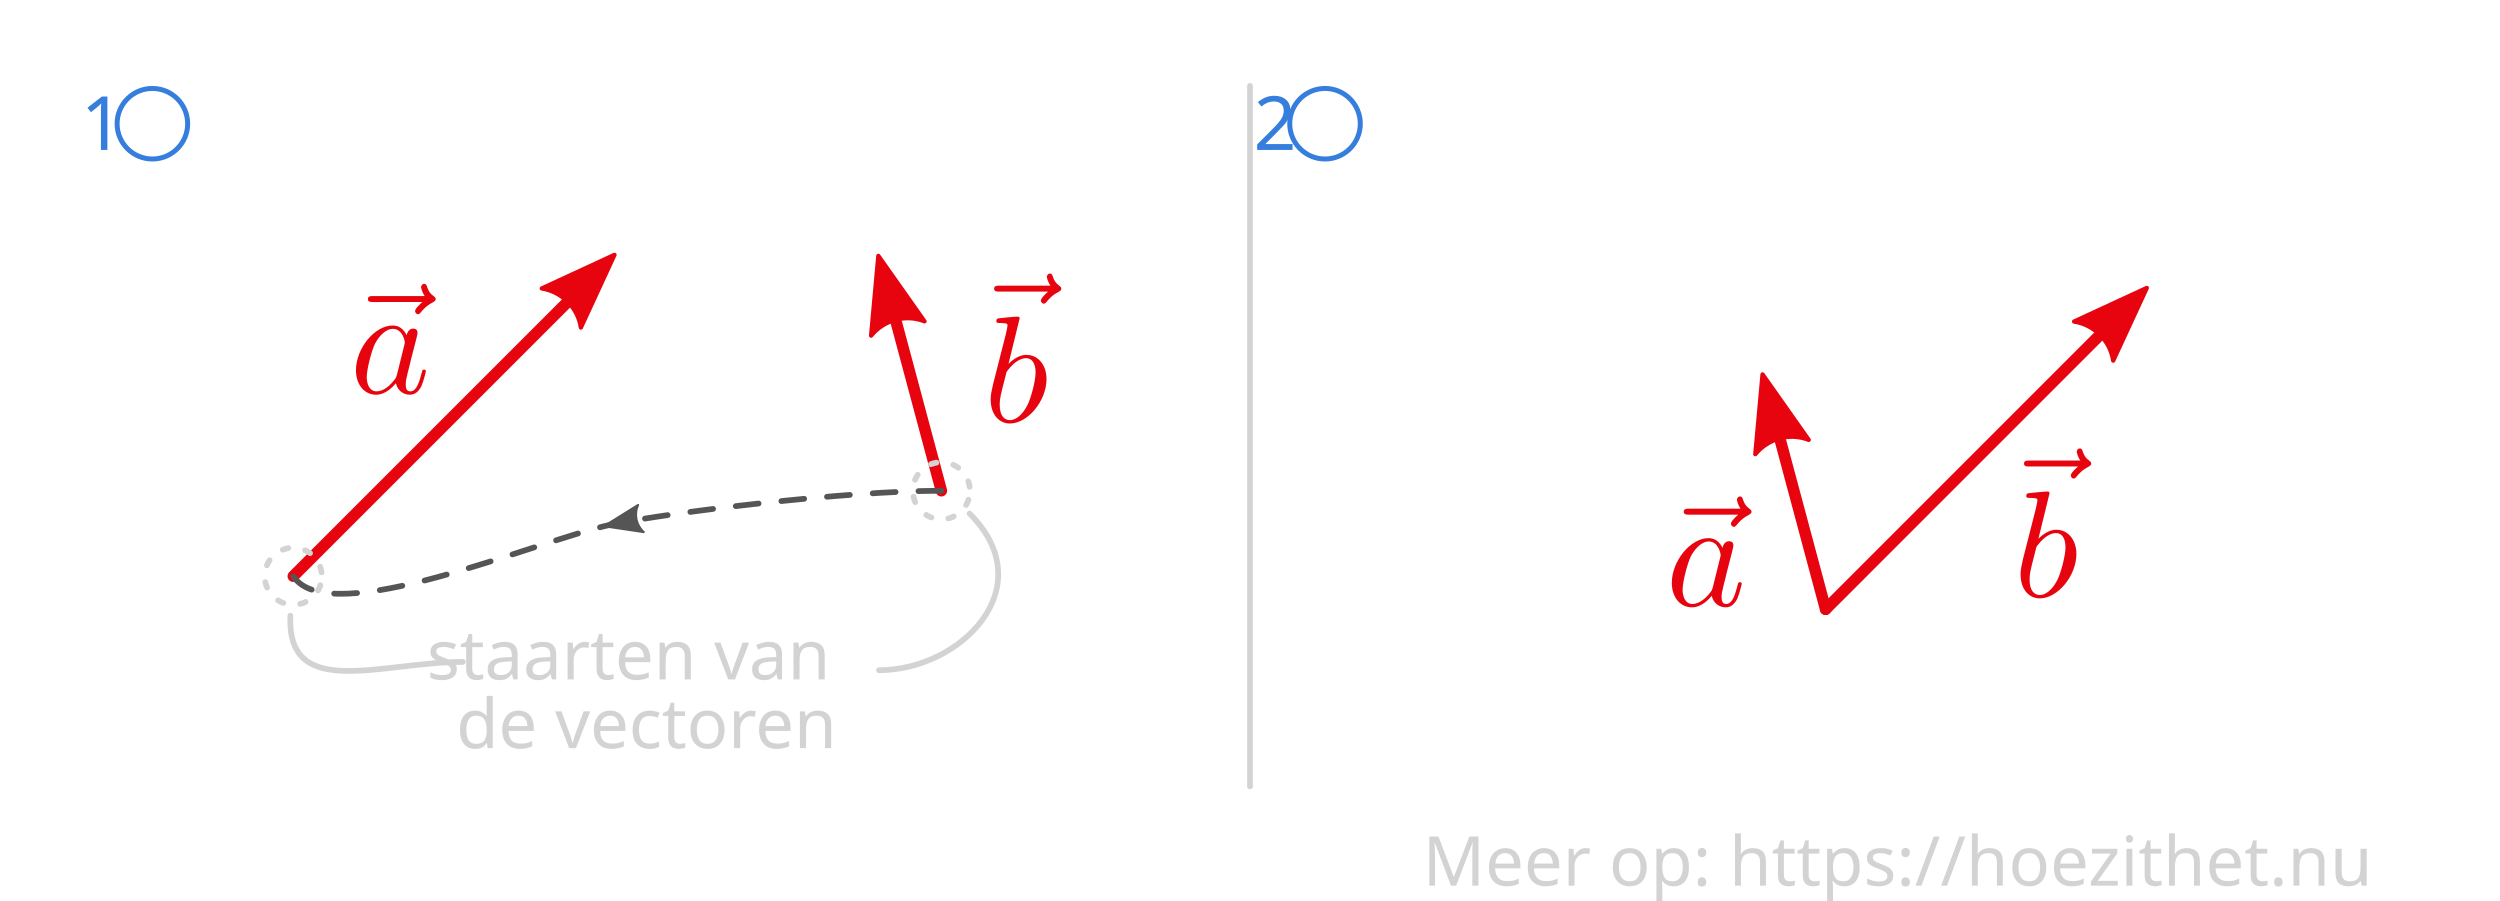
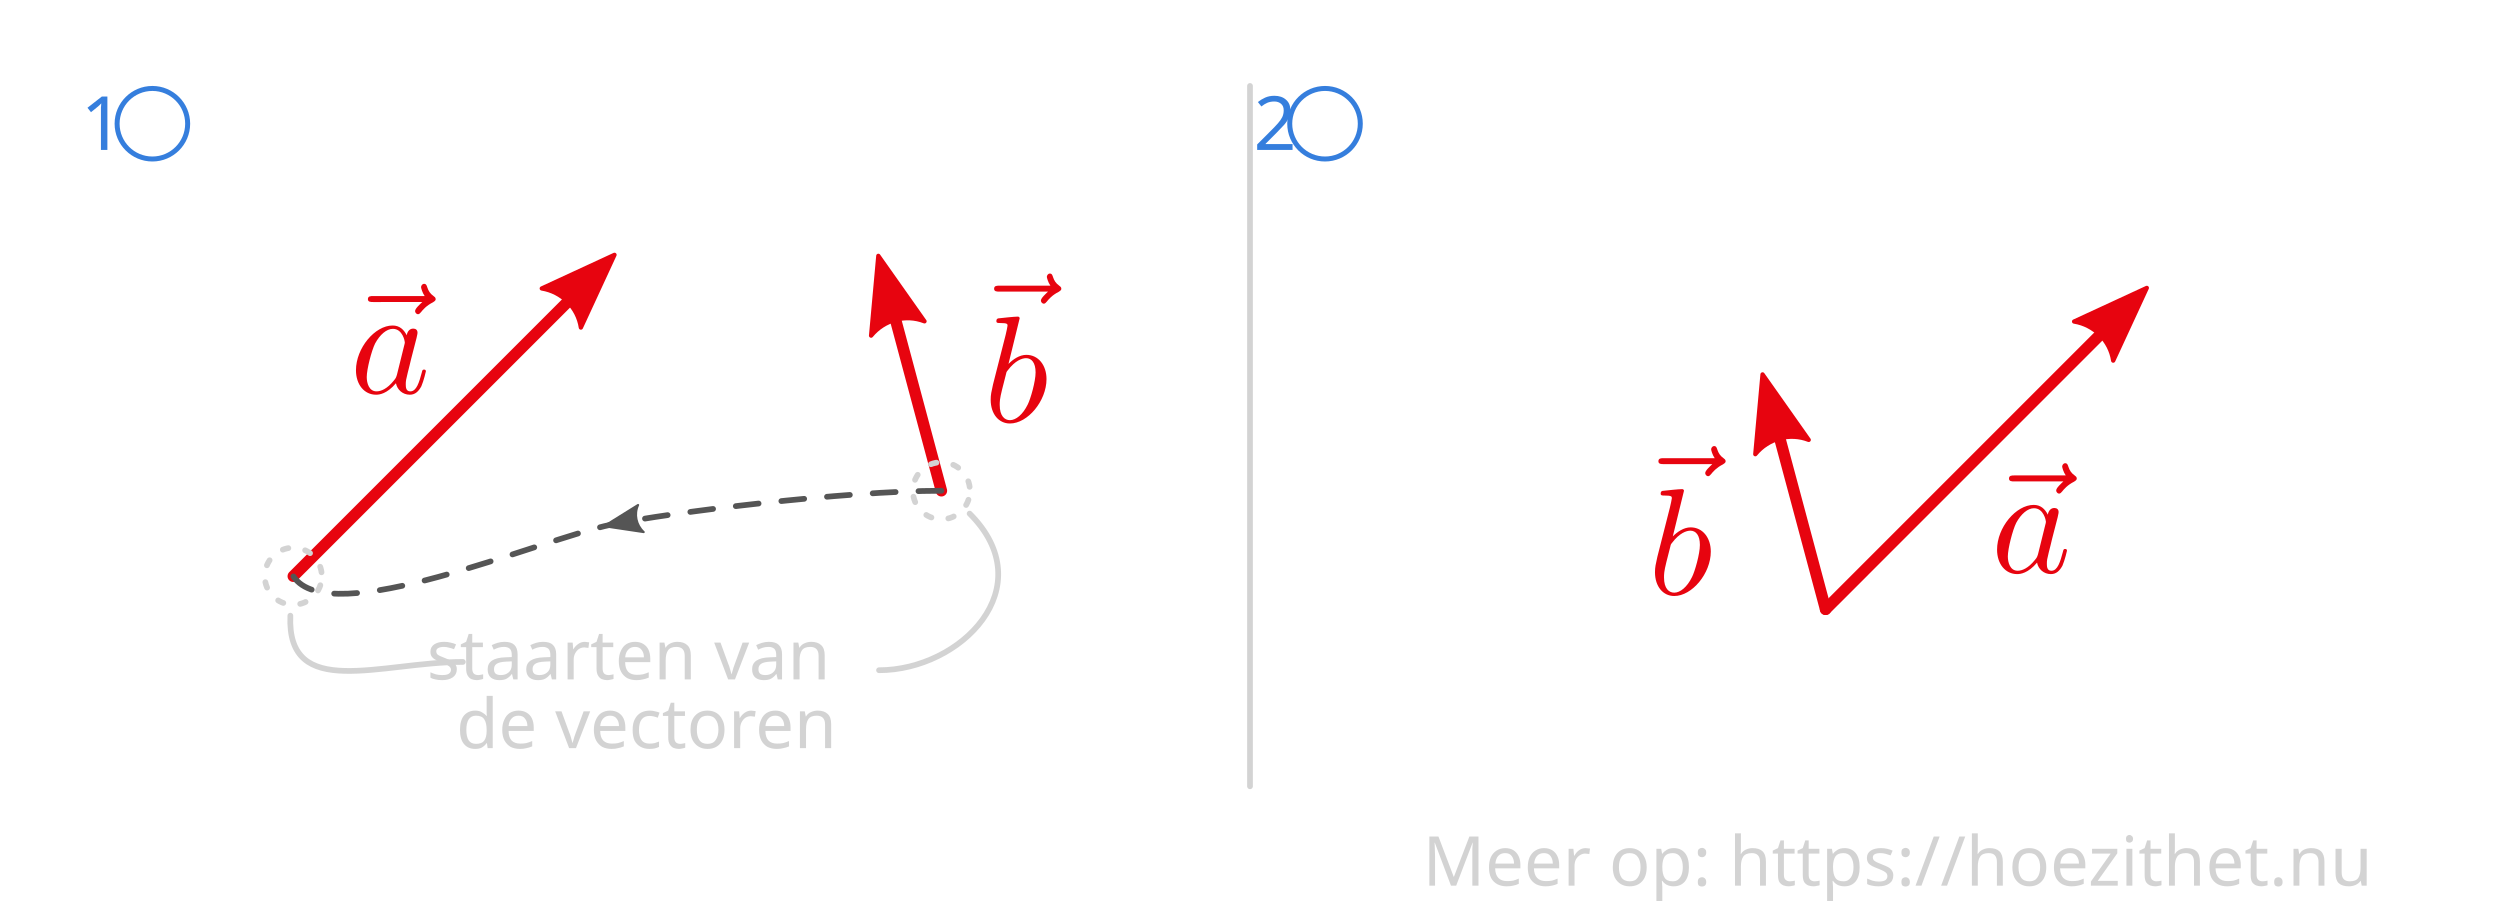
<svg xmlns="http://www.w3.org/2000/svg" width="581.736" height="209.63" viewBox="0 0 153.918 55.465" version="1.1" id="svg4623">
  <defs id="defs4617">
    <marker orient="auto" refY="0.0" refX="0.0" id="marker1286" style="overflow:visible;">
      <path id="path1284" style="fill-rule:evenodd;stroke-width:0.625;stroke-linejoin:round;stroke:#555555;stroke-opacity:1;fill:#555555;fill-opacity:1" d="M 8.719,4.034 L -2.207,0.016 L 8.719,-4.002 C 6.973,-1.63 6.983,1.616 8.719,4.034 z " transform="scale(0.6) rotate(180) translate(0,0)" />
    </marker>
    <marker orient="auto" refY="0.0" refX="0.0" id="Arrow2Mend" style="overflow:visible;">
      <path id="path1591" style="fill-rule:evenodd;stroke-width:0.625;stroke-linejoin:round;stroke:#e7040f;stroke-opacity:1;fill:#e7040f;fill-opacity:1" d="M 8.719,4.034 L -2.207,0.016 L 8.719,-4.002 C 6.973,-1.63 6.983,1.616 8.719,4.034 z " transform="scale(0.6) rotate(180) translate(0,0)" />
    </marker>
    <marker orient="auto" refY="0" refX="0" id="Arrow2Mend-3" style="overflow:visible">
      <path id="path1591-3" style="fill:#e7040f;fill-opacity:1;fill-rule:evenodd;stroke:#e7040f;stroke-width:0.625;stroke-linejoin:round;stroke-opacity:1" d="M 8.719,4.034 -2.207,0.016 8.719,-4.002 c -1.745,2.372 -1.735,5.617 -6e-7,8.035 z" transform="scale(-0.6)" />
    </marker>
    <marker orient="auto" refY="0" refX="0" id="Arrow2Mend-7" style="overflow:visible">
      <path id="path1591-9" style="fill:#e7040f;fill-opacity:1;fill-rule:evenodd;stroke:#e7040f;stroke-width:0.625;stroke-linejoin:round;stroke-opacity:1" d="M 8.719,4.034 -2.207,0.016 8.719,-4.002 c -1.745,2.372 -1.735,5.617 -6e-7,8.035 z" transform="scale(-0.6)" />
    </marker>
    <marker orient="auto" refY="0" refX="0" id="Arrow2Mend-3-9" style="overflow:visible">
      <path id="path1591-3-3" style="fill:#e7040f;fill-opacity:1;fill-rule:evenodd;stroke:#e7040f;stroke-width:0.625;stroke-linejoin:round;stroke-opacity:1" d="M 8.719,4.034 -2.207,0.016 8.719,-4.002 c -1.745,2.372 -1.735,5.617 -6e-7,8.035 z" transform="scale(-0.6)" />
    </marker>
  </defs>
  <g id="layer1" transform="translate(5.18002,-240.868)">
    <g id="g5353" transform="matrix(0.8962358,0,0,0.8962358,-1.232138,28.09939)" style="stroke-width:1.116">
      <text xml:space="preserve" style="font-style:normal;font-variant:normal;font-weight:normal;font-stretch:normal;font-size:28.016px;line-height:1.3;font-family:Quicksand;-inkscape-font-specification:'Quicksand, Normal';font-variant-ligatures:normal;font-variant-position:normal;font-variant-caps:normal;font-variant-numeric:normal;font-variant-alternates:normal;font-feature-settings:normal;text-indent:0;text-align:center;text-decoration:none;text-decoration-line:none;text-decoration-style:solid;text-decoration-color:#000000;letter-spacing:0px;word-spacing:0px;text-transform:none;writing-mode:lr-tb;direction:ltr;text-orientation:mixed;dominant-baseline:auto;baseline-shift:baseline;text-anchor:middle;white-space:normal;shape-padding:0;opacity:1;vector-effect:none;fill:#555555;fill-opacity:1;stroke:none;stroke-width:3.173px;stroke-linecap:butt;stroke-linejoin:miter;stroke-miterlimit:4;stroke-dasharray:none;stroke-dashoffset:0;stroke-opacity:1" x="44.293" y="218.673" id="text2653">
        <tspan id="tspan2651" x="44.293" y="245.288" style="stroke-width:3.173px" />
      </text>
      <text xml:space="preserve" style="font-style:normal;font-variant:normal;font-weight:normal;font-stretch:normal;font-size:4.723px;line-height:1.25;font-family:Quicksand;-inkscape-font-specification:Quicksand;text-align:end;letter-spacing:0px;word-spacing:0px;text-anchor:end;fill:#d3d3d3;fill-opacity:1;stroke:none;stroke-width:0.295" x="167.171" y="298.245" id="text7806">
        <tspan id="tspan7804" x="167.171" y="298.245" style="font-size:4.723px;text-align:end;text-anchor:end;fill:#d3d3d3;stroke-width:0.295">Meer op: https://hoezithet.nu</tspan>
      </text>
    </g>
  </g>
  <g id="layer2" transform="translate(5.18002,-240.868)" />
  <path style="opacity:1;vector-effect:none;fill:none;fill-opacity:1;stroke:#e7040f;stroke-width:0.706;stroke-linecap:round;stroke-linejoin:miter;stroke-miterlimit:4;stroke-dasharray:none;stroke-dashoffset:0;stroke-opacity:1;marker-end:url(#Arrow2Mend)" d="M 18.056,35.477 37.176,16.356" id="path1562" />
  <path style="opacity:1;vector-effect:none;fill:none;fill-opacity:1;stroke:#e7040f;stroke-width:0.706;stroke-linecap:round;stroke-linejoin:miter;stroke-miterlimit:4;stroke-dasharray:none;stroke-dashoffset:0;stroke-opacity:1;marker-end:url(#Arrow2Mend-3)" d="M 57.959,30.215 54.325,16.654" id="path1562-7" />
  <circle style="opacity:1;vector-effect:none;fill:none;fill-opacity:1;stroke:#d3d3d3;stroke-width:0.353;stroke-linecap:round;stroke-linejoin:miter;stroke-miterlimit:4;stroke-dasharray:0.353, 1.058;stroke-dashoffset:0.847;stroke-opacity:1;paint-order:markers stroke fill" id="path852" cx="57.959" cy="30.215" r="1.757" />
  <path style="opacity:1;vector-effect:none;fill:none;fill-opacity:1;stroke:#d3d3d3;stroke-width:0.353;stroke-linecap:round;stroke-linejoin:miter;stroke-miterlimit:4;stroke-dasharray:none;stroke-dashoffset:0;stroke-opacity:1" d="m 59.697,31.621 c 4.537,4.537 -0.551,9.643 -5.577,9.643" id="path854" />
  <text xml:space="preserve" style="font-style:normal;font-variant:normal;font-weight:normal;font-stretch:normal;font-size:4.233px;line-height:1;font-family:Quicksand;-inkscape-font-specification:'Quicksand, Normal';font-variant-ligatures:normal;font-variant-position:normal;font-variant-caps:normal;font-variant-numeric:normal;font-variant-alternates:normal;font-feature-settings:normal;text-indent:0;text-align:center;text-decoration:none;text-decoration-line:none;text-decoration-style:solid;text-decoration-color:#000000;letter-spacing:0px;word-spacing:0px;text-transform:none;writing-mode:lr-tb;direction:ltr;text-orientation:mixed;dominant-baseline:auto;baseline-shift:baseline;text-anchor:middle;white-space:normal;shape-padding:0;opacity:1;vector-effect:none;fill:#d3d3d3;fill-opacity:1;stroke:none;stroke-width:0.719px;stroke-linecap:butt;stroke-linejoin:miter;stroke-miterlimit:4;stroke-dasharray:none;stroke-dashoffset:0;stroke-opacity:1" x="41.446" y="41.826" id="text858">
    <tspan id="tspan856" x="41.446" y="41.826" style="font-size:4.233px;line-height:1;text-align:center;text-anchor:middle;fill:#d3d3d3;stroke-width:0.719px">staarten van</tspan>
    <tspan id="tspan1322" x="41.446" y="46.059" style="font-size:4.233px;line-height:1;text-align:center;text-anchor:middle;fill:#d3d3d3;stroke-width:0.719px">de vectoren</tspan>
  </text>
  <circle style="opacity:1;vector-effect:none;fill:none;fill-opacity:1;stroke:#d3d3d3;stroke-width:0.353;stroke-linecap:round;stroke-linejoin:miter;stroke-miterlimit:4;stroke-dasharray:0.353, 1.058;stroke-dashoffset:0.847;stroke-opacity:1;paint-order:markers stroke fill" id="path852-8" cx="18.056" cy="35.477" r="1.757" />
  <path style="opacity:1;vector-effect:none;fill:none;fill-opacity:1;stroke:#555555;stroke-width:0.353;stroke-linecap:round;stroke-linejoin:miter;stroke-miterlimit:4;stroke-dasharray:1.411, 1.411;stroke-dashoffset:0;stroke-opacity:1;marker-mid:url(#marker1286)" d="m 57.959,30.215 c -5.947,0 -16.709,1.335 -20.311,2.081 -4.514,0.935 -17.364,6.591 -19.592,3.181" id="path895" />
  <path style="opacity:1;vector-effect:none;fill:none;fill-opacity:1;stroke:#d3d3d3;stroke-width:0.353;stroke-linecap:round;stroke-linejoin:miter;stroke-miterlimit:4;stroke-dasharray:none;stroke-dashoffset:0;stroke-opacity:1" d="m 17.876,37.906 c -0.226,5.268 5.594,2.847 10.62,2.847" id="path854-4" />
  <path style="opacity:1;vector-effect:none;fill:none;fill-opacity:1;stroke:#e7040f;stroke-width:0.706;stroke-linecap:round;stroke-linejoin:miter;stroke-miterlimit:4;stroke-dasharray:none;stroke-dashoffset:0;stroke-opacity:1;marker-end:url(#Arrow2Mend-7)" d="M 112.397,37.513 131.517,18.392" id="path1562-2" />
  <path style="opacity:1;vector-effect:none;fill:none;fill-opacity:1;stroke:#e7040f;stroke-width:0.706;stroke-linecap:round;stroke-linejoin:miter;stroke-miterlimit:4;stroke-dasharray:none;stroke-dashoffset:0;stroke-opacity:1;marker-end:url(#Arrow2Mend-3-9)" d="m 112.397,37.513 -3.633,-13.56" id="path1562-7-1" />
  <path style="opacity:1;vector-effect:none;fill:none;fill-opacity:1;stroke:#d3d3d3;stroke-width:0.353;stroke-linecap:round;stroke-linejoin:miter;stroke-miterlimit:4;stroke-dasharray:none;stroke-dashoffset:0;stroke-opacity:1" d="M 76.959,5.292 V 48.409" id="path946" />
  <g id="g1043" transform="matrix(0.72617,0,0,0.72617,-53.457,-7.92841)">
    <text id="text950" y="23.632" x="86.414" style="font-style:normal;font-variant:normal;font-weight:normal;font-stretch:normal;font-size:6.35px;line-height:1.3;font-family:Quicksand;-inkscape-font-specification:'Quicksand, Normal';font-variant-ligatures:normal;font-variant-position:normal;font-variant-caps:normal;font-variant-numeric:normal;font-variant-alternates:normal;font-feature-settings:normal;text-indent:0;text-align:center;text-decoration:none;text-decoration-line:none;text-decoration-style:solid;text-decoration-color:#000000;letter-spacing:0px;word-spacing:0px;text-transform:none;writing-mode:lr-tb;direction:ltr;text-orientation:mixed;dominant-baseline:auto;baseline-shift:baseline;text-anchor:middle;white-space:normal;shape-padding:0;opacity:1;vector-effect:none;fill:#357edd;fill-opacity:1;stroke:none;stroke-width:0.719px;stroke-linecap:butt;stroke-linejoin:miter;stroke-miterlimit:4;stroke-dasharray:none;stroke-dashoffset:0;stroke-opacity:1" xml:space="preserve">
      <tspan style="fill:#357edd;stroke-width:0.719px" y="23.632" x="86.414" id="tspan948">1</tspan>
    </text>
    <circle r="2.991" cy="21.408" cx="86.534" id="path952" style="opacity:1;vector-effect:none;fill:none;fill-opacity:1;stroke:#357edd;stroke-width:0.423;stroke-linecap:square;stroke-linejoin:miter;stroke-miterlimit:4;stroke-dasharray:none;stroke-dashoffset:0;stroke-opacity:1;paint-order:markers stroke fill" />
  </g>
  <g id="g1043-6" transform="matrix(0.72617,0,0,0.72617,18.73928,-7.92841)">
    <text id="text950-9" y="23.632" x="86.427" style="font-style:normal;font-variant:normal;font-weight:normal;font-stretch:normal;font-size:6.35px;line-height:1.3;font-family:Quicksand;-inkscape-font-specification:'Quicksand, Normal';font-variant-ligatures:normal;font-variant-position:normal;font-variant-caps:normal;font-variant-numeric:normal;font-variant-alternates:normal;font-feature-settings:normal;text-indent:0;text-align:center;text-decoration:none;text-decoration-line:none;text-decoration-style:solid;text-decoration-color:#000000;letter-spacing:0px;word-spacing:0px;text-transform:none;writing-mode:lr-tb;direction:ltr;text-orientation:mixed;dominant-baseline:auto;baseline-shift:baseline;text-anchor:middle;white-space:normal;shape-padding:0;opacity:1;vector-effect:none;fill:#357edd;fill-opacity:1;stroke:none;stroke-width:0.719px;stroke-linecap:butt;stroke-linejoin:miter;stroke-miterlimit:4;stroke-dasharray:none;stroke-dashoffset:0;stroke-opacity:1" xml:space="preserve">
      <tspan style="fill:#357edd;stroke-width:0.719px" y="23.632" x="86.427" id="tspan948-8">2</tspan>
    </text>
    <circle r="2.991" cy="21.408" cx="86.534" id="path952-7" style="opacity:1;vector-effect:none;fill:none;fill-opacity:1;stroke:#357edd;stroke-width:0.423;stroke-linecap:square;stroke-linejoin:miter;stroke-miterlimit:4;stroke-dasharray:none;stroke-dashoffset:0;stroke-opacity:1;paint-order:markers stroke fill" />
  </g>
  <g transform="matrix(1.748927,0,0,1.748927,-79.16051,52.41454)" id="g1169-8" style="fill:#e7040f;fill-opacity:1">
    <g id="g1106-3" style="fill:#e7040f;fill-opacity:1" transform="matrix(0.539544,0,0,0.539544,-22.66488,-88.84531)">
      <path id="path1104-0" transform="translate(148.089,134.765)" d="m 5.359,-5.938 c -0.141,0.141 -0.469,0.422 -0.469,0.594 0,0.094 0.094,0.203 0.188,0.203 0.094,0 0.141,-0.078 0.203,-0.141 C 5.391,-5.422 5.625,-5.703 6.062,-5.922 6.125,-5.969 6.234,-6.016 6.234,-6.125 6.234,-6.234 6.156,-6.281 6.094,-6.328 5.875,-6.484 5.766,-6.656 5.688,-6.891 5.656,-6.984 5.625,-7.125 5.484,-7.125 c -0.141,0 -0.203,0.141 -0.203,0.219 0,0.047 0.078,0.359 0.234,0.578 H 2.156 c -0.156,0 -0.344,0 -0.344,0.203 0,0.188 0.188,0.188 0.344,0.188 z m 0,0" style="fill:#e7040f;fill-opacity:1;stroke:none;stroke-width:0" />
    </g>
    <g id="g1110-1" style="fill:#e7040f;fill-opacity:1" transform="matrix(0.539544,0,0,0.539544,-22.66488,-88.84531)">
      <path id="path1108-7" transform="translate(148.7166,134.765)" d="M 3.719,-3.766 C 3.531,-4.141 3.25,-4.406 2.797,-4.406 c -1.156,0 -2.391,1.469 -2.391,2.922 0,0.938 0.547,1.594 1.312,1.594 0.203,0 0.703,-0.047 1.297,-0.75 0.078,0.422 0.438,0.75 0.906,0.75 0.359,0 0.578,-0.234 0.75,-0.547 0.156,-0.359 0.297,-0.969 0.297,-0.984 0,-0.109 -0.094,-0.109 -0.125,-0.109 -0.094,0 -0.109,0.047 -0.141,0.188 -0.172,0.641 -0.344,1.234 -0.75,1.234 -0.281,0 -0.297,-0.266 -0.297,-0.453 0,-0.219 0.016,-0.312 0.125,-0.75 C 3.891,-1.719 3.906,-1.828 4,-2.203 L 4.359,-3.594 c 0.062,-0.281 0.062,-0.297 0.062,-0.344 0,-0.172 -0.109,-0.266 -0.281,-0.266 -0.25,0 -0.391,0.219 -0.422,0.438 z M 3.078,-1.188 C 3.016,-1 3.016,-0.984 2.875,-0.812 2.438,-0.266 2.031,-0.109 1.75,-0.109 c -0.5,0 -0.641,-0.547 -0.641,-0.938 0,-0.5 0.312,-1.719 0.547,-2.188 0.312,-0.578 0.75,-0.953 1.156,-0.953 0.641,0 0.781,0.812 0.781,0.875 0,0.062 -0.016,0.125 -0.031,0.172 z m 0,0" style="fill:#e7040f;fill-opacity:1;stroke:none;stroke-width:0" />
    </g>
  </g>
  <g id="g1175-8" transform="matrix(1.734698,0,0,1.734698,-25.32738,42.76876)" style="fill:#e7040f;fill-opacity:1">
    <g id="g1114-9" style="fill:#e7040f;fill-opacity:1" transform="matrix(0.539544,0,0,0.539544,-22.66488,-88.84531)">
      <path id="path1112-1" transform="translate(132.649,144.091)" d="m 5.359,-5.938 c -0.141,0.141 -0.469,0.422 -0.469,0.594 0,0.094 0.094,0.203 0.188,0.203 0.094,0 0.141,-0.078 0.203,-0.141 C 5.391,-5.422 5.625,-5.703 6.062,-5.922 6.125,-5.969 6.234,-6.016 6.234,-6.125 6.234,-6.234 6.156,-6.281 6.094,-6.328 5.875,-6.484 5.766,-6.656 5.688,-6.891 5.656,-6.984 5.625,-7.125 5.484,-7.125 c -0.141,0 -0.203,0.141 -0.203,0.219 0,0.047 0.078,0.359 0.234,0.578 H 2.156 c -0.156,0 -0.344,0 -0.344,0.203 0,0.188 0.188,0.188 0.344,0.188 z m 0,0" style="fill:#e7040f;fill-opacity:1;stroke:none;stroke-width:0" />
    </g>
    <g id="g1118-5" style="fill:#e7040f;fill-opacity:1" transform="matrix(0.539544,0,0,0.539544,-22.66488,-88.84531)">
      <path id="path1116-4" transform="translate(133.768,146.72)" d="m 2.375,-6.812 c 0,0 0,-0.109 -0.125,-0.109 -0.219,0 -0.953,0.078 -1.219,0.109 -0.078,0 -0.188,0.016 -0.188,0.188 0,0.125 0.094,0.125 0.25,0.125 0.469,0 0.484,0.062 0.484,0.172 0,0.062 -0.078,0.406 -0.125,0.609 l -0.828,3.25 c -0.109,0.5 -0.156,0.672 -0.156,1.016 0,0.938 0.531,1.562 1.266,1.562 1.172,0 2.406,-1.484 2.406,-2.922 0,-0.906 -0.531,-1.594 -1.328,-1.594 -0.453,0 -0.875,0.297 -1.172,0.594 z M 1.453,-3.047 C 1.5,-3.266 1.5,-3.281 1.594,-3.391 2.078,-4.031 2.531,-4.188 2.797,-4.188 c 0.359,0 0.625,0.297 0.625,0.938 0,0.594 -0.328,1.734 -0.516,2.109 -0.328,0.672 -0.781,1.031 -1.172,1.031 -0.344,0 -0.672,-0.266 -0.672,-1 0,-0.203 0,-0.391 0.156,-1.016 z m 0,0" style="fill:#e7040f;fill-opacity:1;stroke:none;stroke-width:0" />
    </g>
  </g>
-   <g transform="matrix(1.748927,0,0,1.748927,1.853285,65.50525)" id="g1169-8-9" style="fill:#e7040f;fill-opacity:1">
+   <g transform="matrix(1.748927,0,0,1.748927,21.87762,63.45896)" id="g1169-8-9" style="fill:#e7040f;fill-opacity:1">
    <g id="g1106-3-8" style="fill:#e7040f;fill-opacity:1" transform="matrix(0.539544,0,0,0.539544,-22.66488,-88.84531)">
      <path id="path1104-0-5" transform="translate(148.089,134.765)" d="m 5.359,-5.938 c -0.141,0.141 -0.469,0.422 -0.469,0.594 0,0.094 0.094,0.203 0.188,0.203 0.094,0 0.141,-0.078 0.203,-0.141 C 5.391,-5.422 5.625,-5.703 6.062,-5.922 6.125,-5.969 6.234,-6.016 6.234,-6.125 6.234,-6.234 6.156,-6.281 6.094,-6.328 5.875,-6.484 5.766,-6.656 5.688,-6.891 5.656,-6.984 5.625,-7.125 5.484,-7.125 c -0.141,0 -0.203,0.141 -0.203,0.219 0,0.047 0.078,0.359 0.234,0.578 H 2.156 c -0.156,0 -0.344,0 -0.344,0.203 0,0.188 0.188,0.188 0.344,0.188 z m 0,0" style="fill:#e7040f;fill-opacity:1;stroke:none;stroke-width:0" />
    </g>
    <g id="g1110-1-4" style="fill:#e7040f;fill-opacity:1" transform="matrix(0.539544,0,0,0.539544,-22.66488,-88.84531)">
      <path id="path1108-7-7" transform="translate(148.7166,134.765)" d="M 3.719,-3.766 C 3.531,-4.141 3.25,-4.406 2.797,-4.406 c -1.156,0 -2.391,1.469 -2.391,2.922 0,0.938 0.547,1.594 1.312,1.594 0.203,0 0.703,-0.047 1.297,-0.75 0.078,0.422 0.438,0.75 0.906,0.75 0.359,0 0.578,-0.234 0.75,-0.547 0.156,-0.359 0.297,-0.969 0.297,-0.984 0,-0.109 -0.094,-0.109 -0.125,-0.109 -0.094,0 -0.109,0.047 -0.141,0.188 -0.172,0.641 -0.344,1.234 -0.75,1.234 -0.281,0 -0.297,-0.266 -0.297,-0.453 0,-0.219 0.016,-0.312 0.125,-0.75 C 3.891,-1.719 3.906,-1.828 4,-2.203 L 4.359,-3.594 c 0.062,-0.281 0.062,-0.297 0.062,-0.344 0,-0.172 -0.109,-0.266 -0.281,-0.266 -0.25,0 -0.391,0.219 -0.422,0.438 z M 3.078,-1.188 C 3.016,-1 3.016,-0.984 2.875,-0.812 2.438,-0.266 2.031,-0.109 1.75,-0.109 c -0.5,0 -0.641,-0.547 -0.641,-0.938 0,-0.5 0.312,-1.719 0.547,-2.188 0.312,-0.578 0.75,-0.953 1.156,-0.953 0.641,0 0.781,0.812 0.781,0.875 0,0.062 -0.016,0.125 -0.031,0.172 z m 0,0" style="fill:#e7040f;fill-opacity:1;stroke:none;stroke-width:0" />
    </g>
  </g>
-   <g id="g1175-8-8" transform="matrix(1.734698,0,0,1.734698,38.08105,53.53586)" style="fill:#e7040f;fill-opacity:1">
+   <g id="g1175-8-8" transform="matrix(1.734698,0,0,1.734698,15.57195,53.3897)" style="fill:#e7040f;fill-opacity:1">
    <g id="g1114-9-1" style="fill:#e7040f;fill-opacity:1" transform="matrix(0.539544,0,0,0.539544,-22.66488,-88.84531)">
      <path id="path1112-1-9" transform="translate(132.649,144.091)" d="m 5.359,-5.938 c -0.141,0.141 -0.469,0.422 -0.469,0.594 0,0.094 0.094,0.203 0.188,0.203 0.094,0 0.141,-0.078 0.203,-0.141 C 5.391,-5.422 5.625,-5.703 6.062,-5.922 6.125,-5.969 6.234,-6.016 6.234,-6.125 6.234,-6.234 6.156,-6.281 6.094,-6.328 5.875,-6.484 5.766,-6.656 5.688,-6.891 5.656,-6.984 5.625,-7.125 5.484,-7.125 c -0.141,0 -0.203,0.141 -0.203,0.219 0,0.047 0.078,0.359 0.234,0.578 H 2.156 c -0.156,0 -0.344,0 -0.344,0.203 0,0.188 0.188,0.188 0.344,0.188 z m 0,0" style="fill:#e7040f;fill-opacity:1;stroke:none;stroke-width:0" />
    </g>
    <g id="g1118-5-8" style="fill:#e7040f;fill-opacity:1" transform="matrix(0.539544,0,0,0.539544,-22.66488,-88.84531)">
      <path id="path1116-4-1" transform="translate(133.768,146.72)" d="m 2.375,-6.812 c 0,0 0,-0.109 -0.125,-0.109 -0.219,0 -0.953,0.078 -1.219,0.109 -0.078,0 -0.188,0.016 -0.188,0.188 0,0.125 0.094,0.125 0.25,0.125 0.469,0 0.484,0.062 0.484,0.172 0,0.062 -0.078,0.406 -0.125,0.609 l -0.828,3.25 c -0.109,0.5 -0.156,0.672 -0.156,1.016 0,0.938 0.531,1.562 1.266,1.562 1.172,0 2.406,-1.484 2.406,-2.922 0,-0.906 -0.531,-1.594 -1.328,-1.594 -0.453,0 -0.875,0.297 -1.172,0.594 z M 1.453,-3.047 C 1.5,-3.266 1.5,-3.281 1.594,-3.391 2.078,-4.031 2.531,-4.188 2.797,-4.188 c 0.359,0 0.625,0.297 0.625,0.938 0,0.594 -0.328,1.734 -0.516,2.109 -0.328,0.672 -0.781,1.031 -1.172,1.031 -0.344,0 -0.672,-0.266 -0.672,-1 0,-0.203 0,-0.391 0.156,-1.016 z m 0,0" style="fill:#e7040f;fill-opacity:1;stroke:none;stroke-width:0" />
    </g>
  </g>
</svg>
